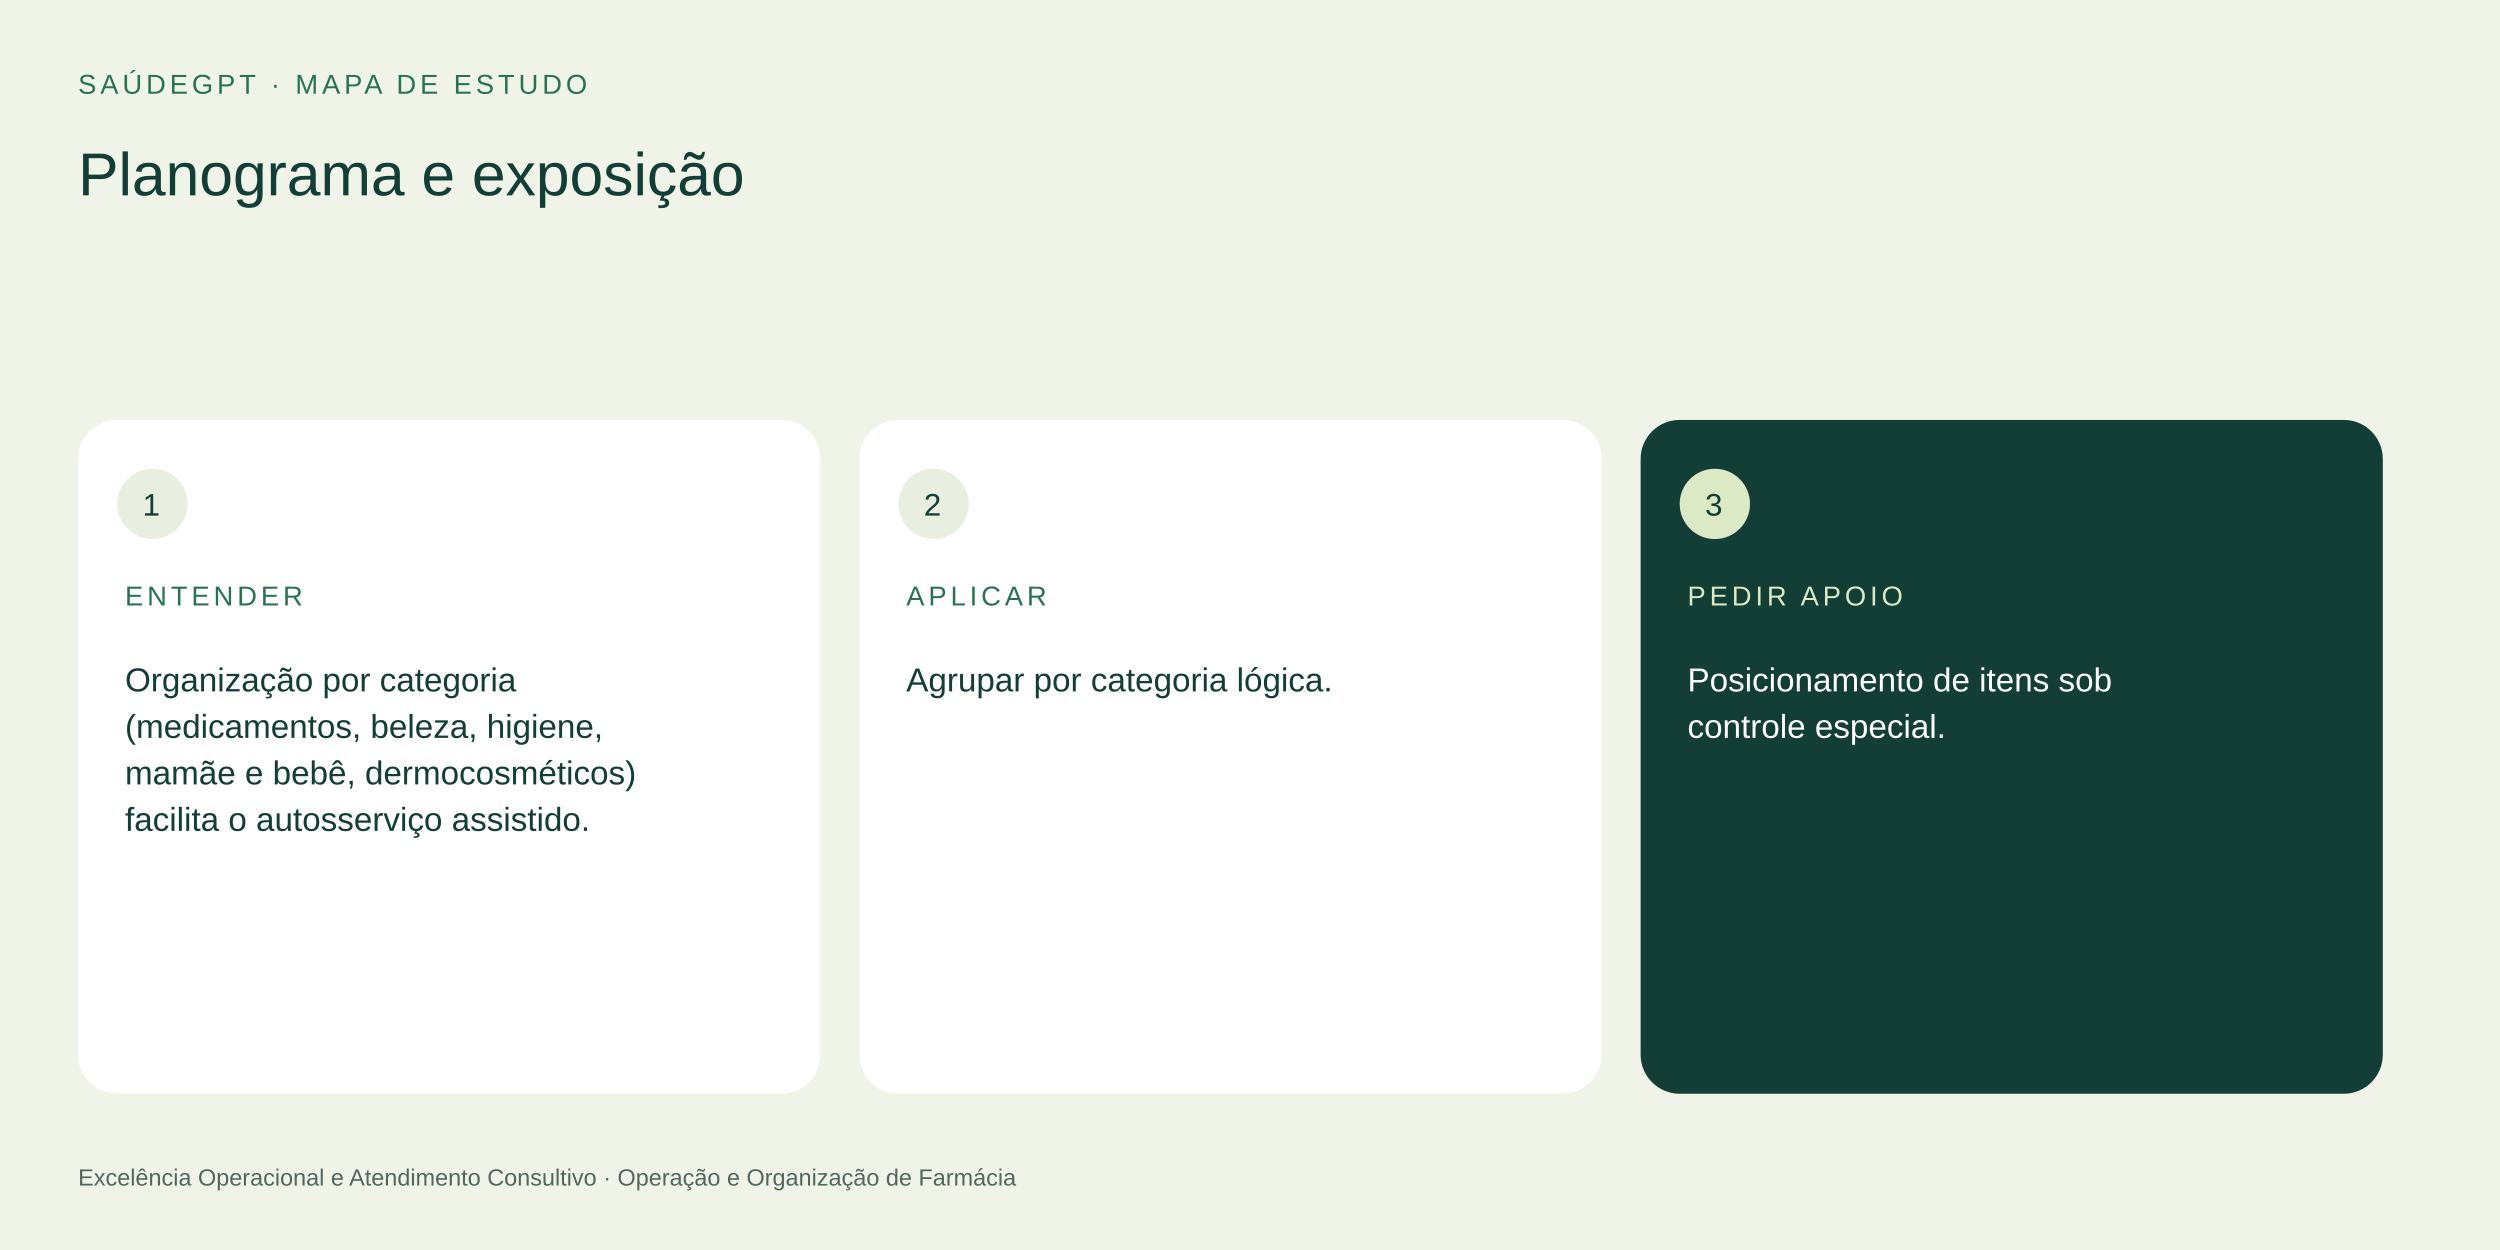
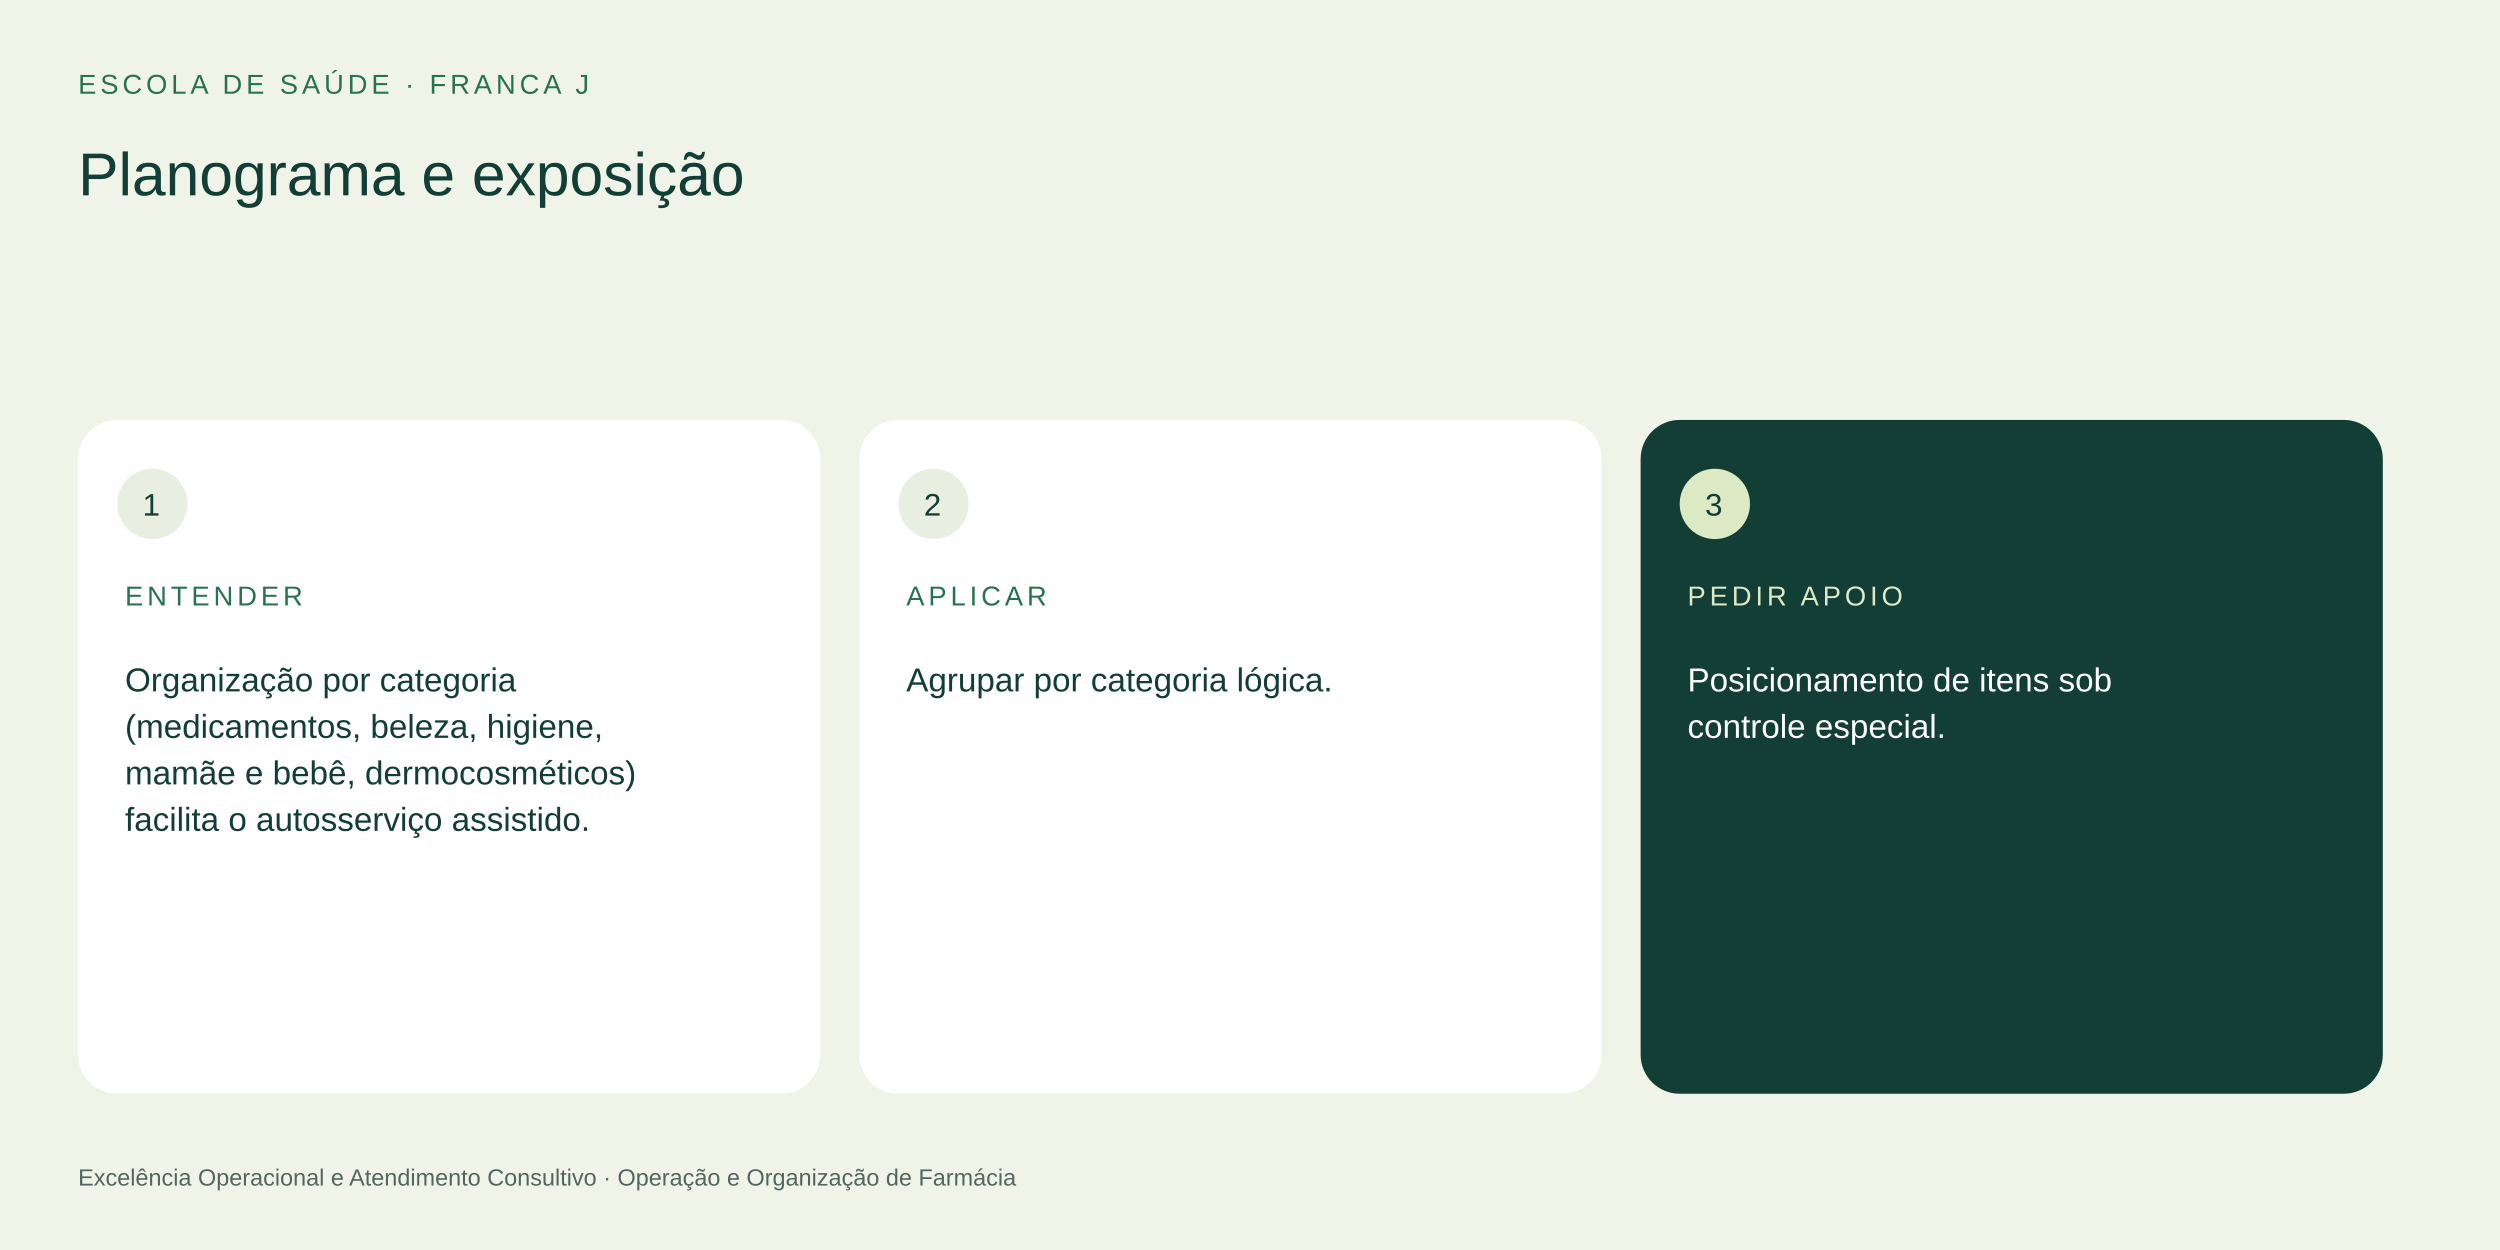
<svg xmlns="http://www.w3.org/2000/svg" width="1280" height="640" viewBox="0 0 1280 640" role="img" aria-label="Mapa de estudo: Planograma e exposição">
  <rect width="1280" height="640" fill="#f0f4e8" />
  <g font-family="Arial, sans-serif">
-     <text x="40" y="48" fill="#27734f" font-size="14" letter-spacing="2">SAÚDEGPT · MAPA DE ESTUDO</text>
+     <text x="40" y="48" fill="#27734f" font-size="14" letter-spacing="2">ESCOLA DE SAÚDE · FRANCA J</text>
    <text x="40" y="100" font-size="31" fill="#123e36">Planograma e exposição</text>
    <rect x="40" y="215" width="380" height="345" rx="20" fill="#ffffff" />
    <circle cx="78" cy="258" r="18" fill="#e8efe1" />
    <text x="73" y="264" font-size="16" fill="#123e36">1</text>
    <text x="64" y="310" font-size="14" letter-spacing="2" fill="#27734f">ENTENDER</text>
    <text x="64" y="354" font-size="17" fill="#123e36">Organização por categoria</text>
    <text x="64" y="377.8" font-size="17" fill="#123e36">(medicamentos, beleza, higiene,</text>
    <text x="64" y="401.6" font-size="17" fill="#123e36">mamãe e bebê, dermocosméticos)</text>
    <text x="64" y="425.4" font-size="17" fill="#123e36">facilita o autosserviço assistido.</text>
    <rect x="440" y="215" width="380" height="345" rx="20" fill="#ffffff" />
    <circle cx="478" cy="258" r="18" fill="#e8efe1" />
    <text x="473" y="264" font-size="16" fill="#123e36">2</text>
    <text x="464" y="310" font-size="14" letter-spacing="2" fill="#27734f">APLICAR</text>
    <text x="464" y="354" font-size="17" fill="#123e36">Agrupar por categoria lógica.</text>
    <rect x="840" y="215" width="380" height="345" rx="20" fill="#123e36" />
    <circle cx="878" cy="258" r="18" fill="#dce9c5" />
    <text x="873" y="264" font-size="16" fill="#123e36">3</text>
    <text x="864" y="310" font-size="14" letter-spacing="2" fill="#dce9c5">PEDIR APOIO</text>
    <text x="864" y="354" font-size="17" fill="#ffffff">Posicionamento de itens sob</text>
    <text x="864" y="377.8" font-size="17" fill="#ffffff">controle especial.</text>
    <text x="40" y="607" fill="#52665f" font-size="12">Excelência Operacional e Atendimento Consultivo · Operação e Organização de Farmácia</text>
  </g>
</svg>
